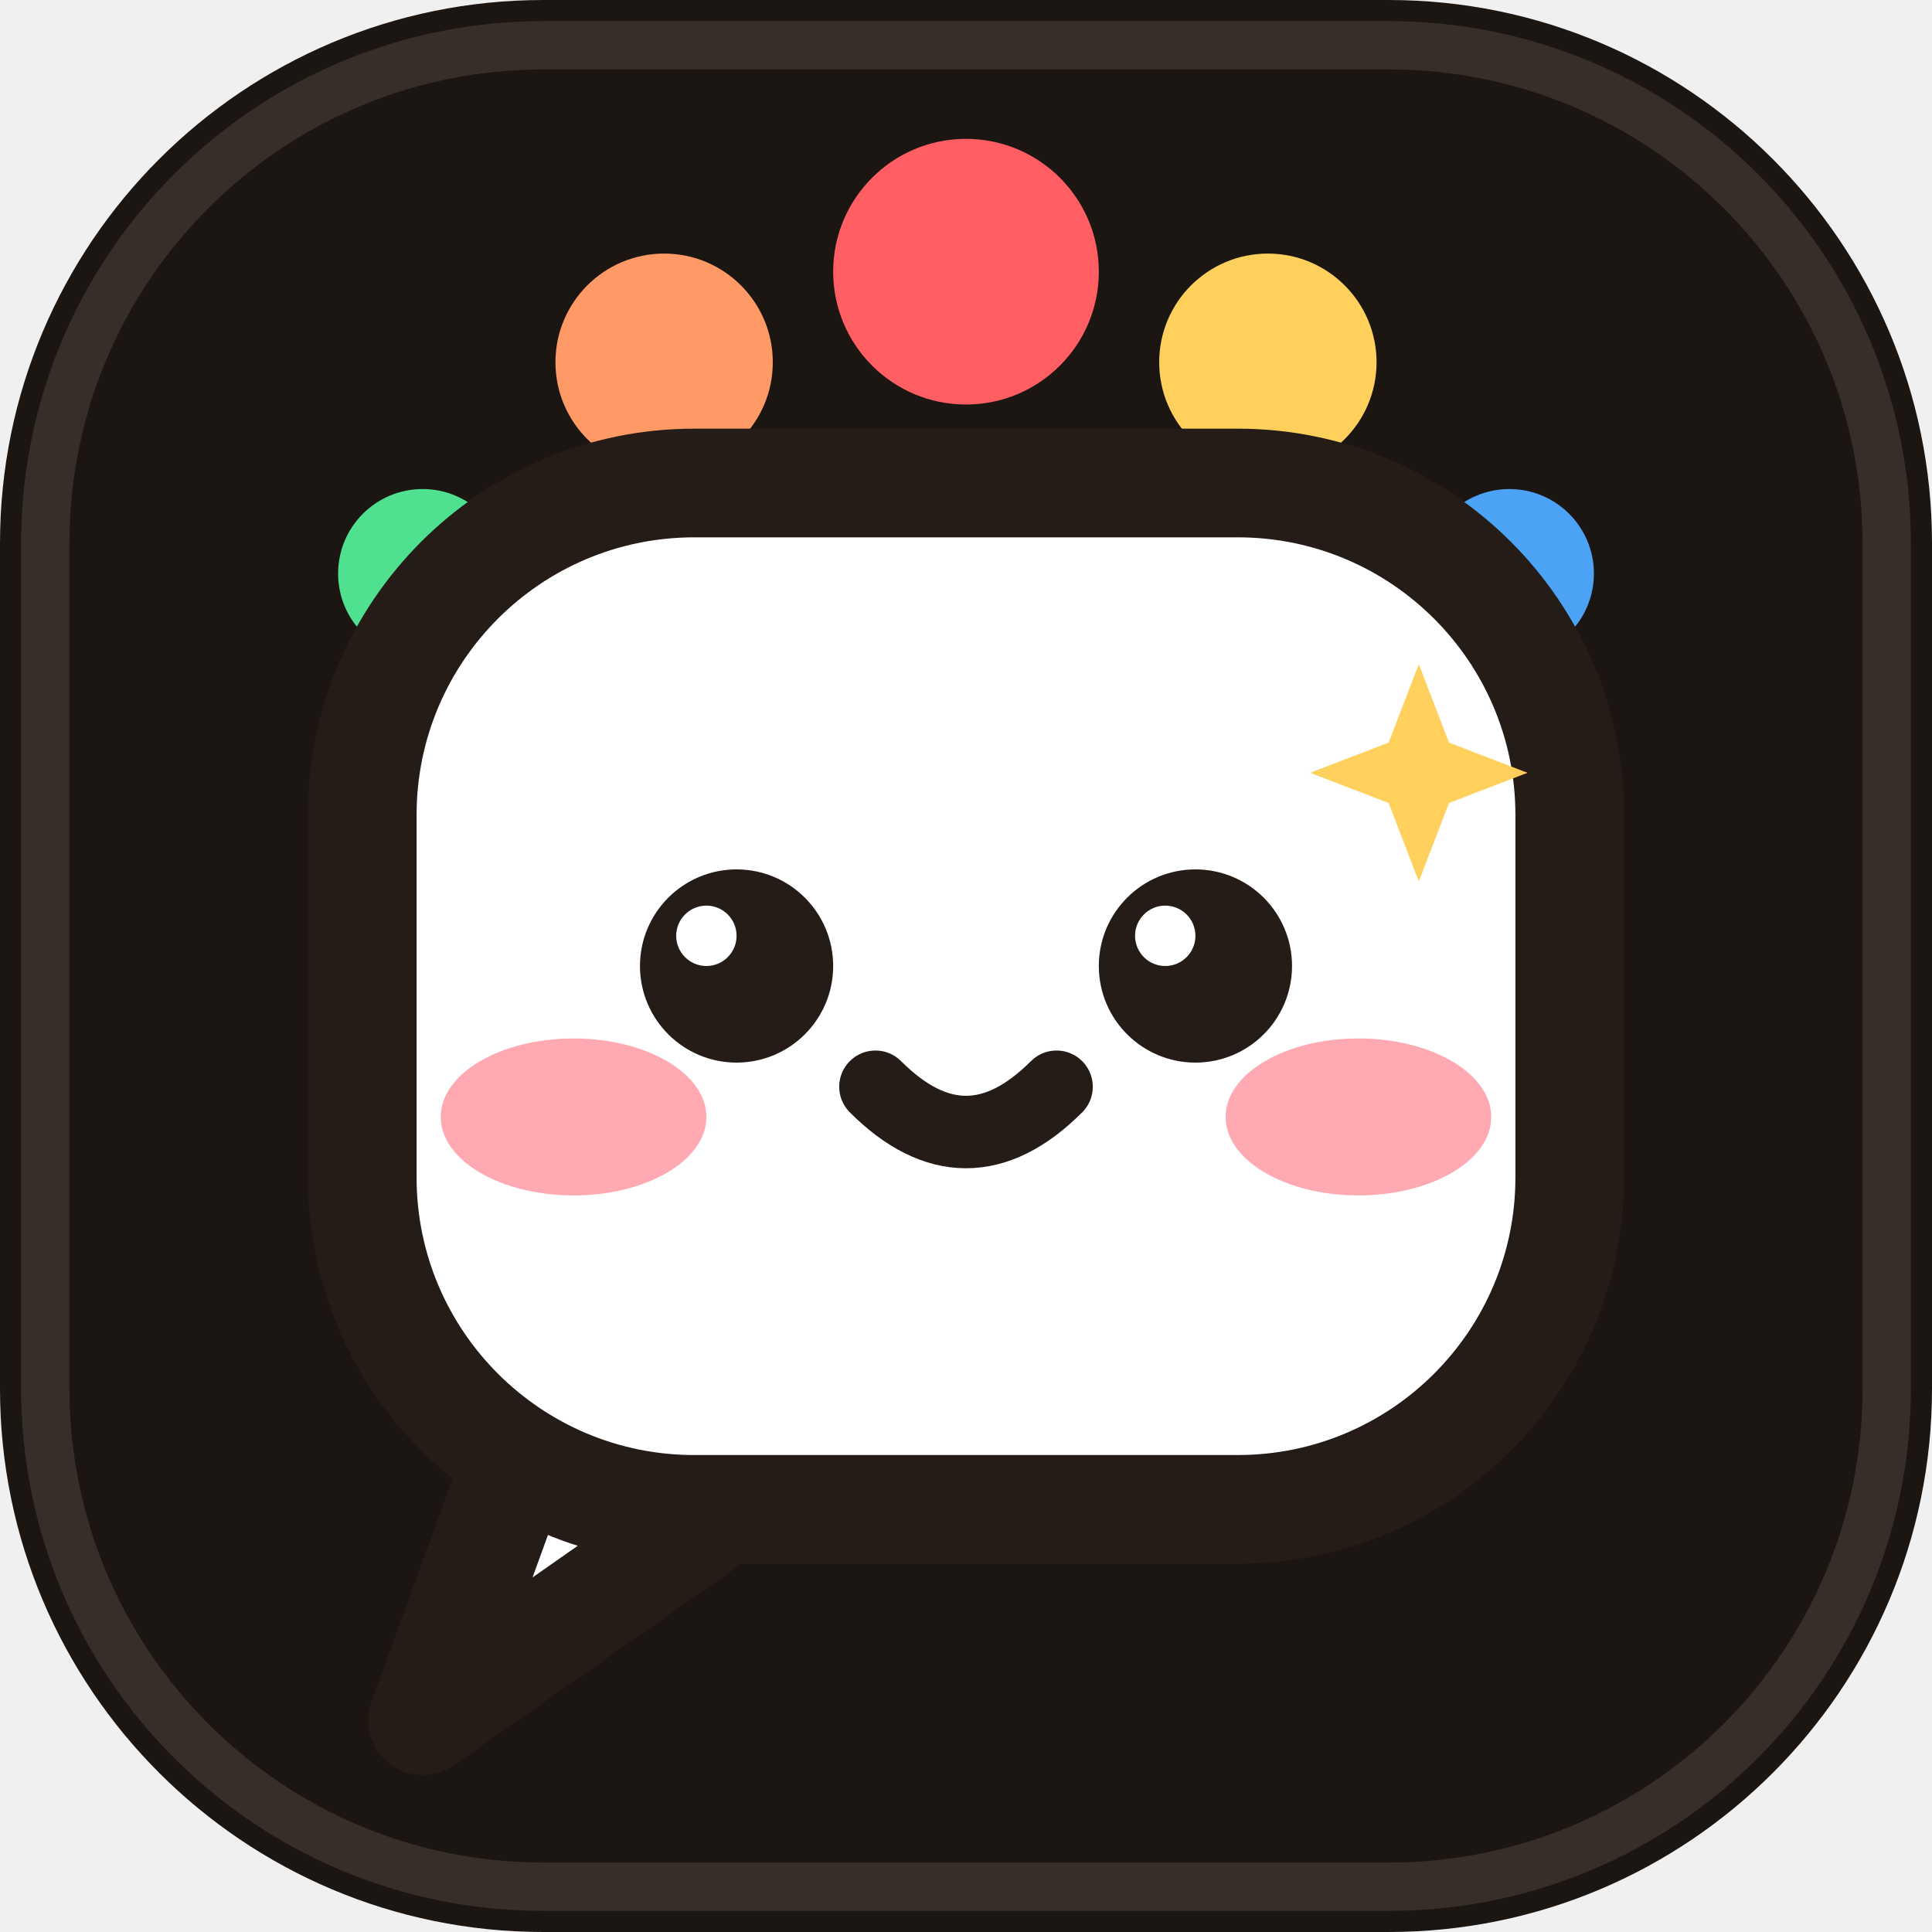
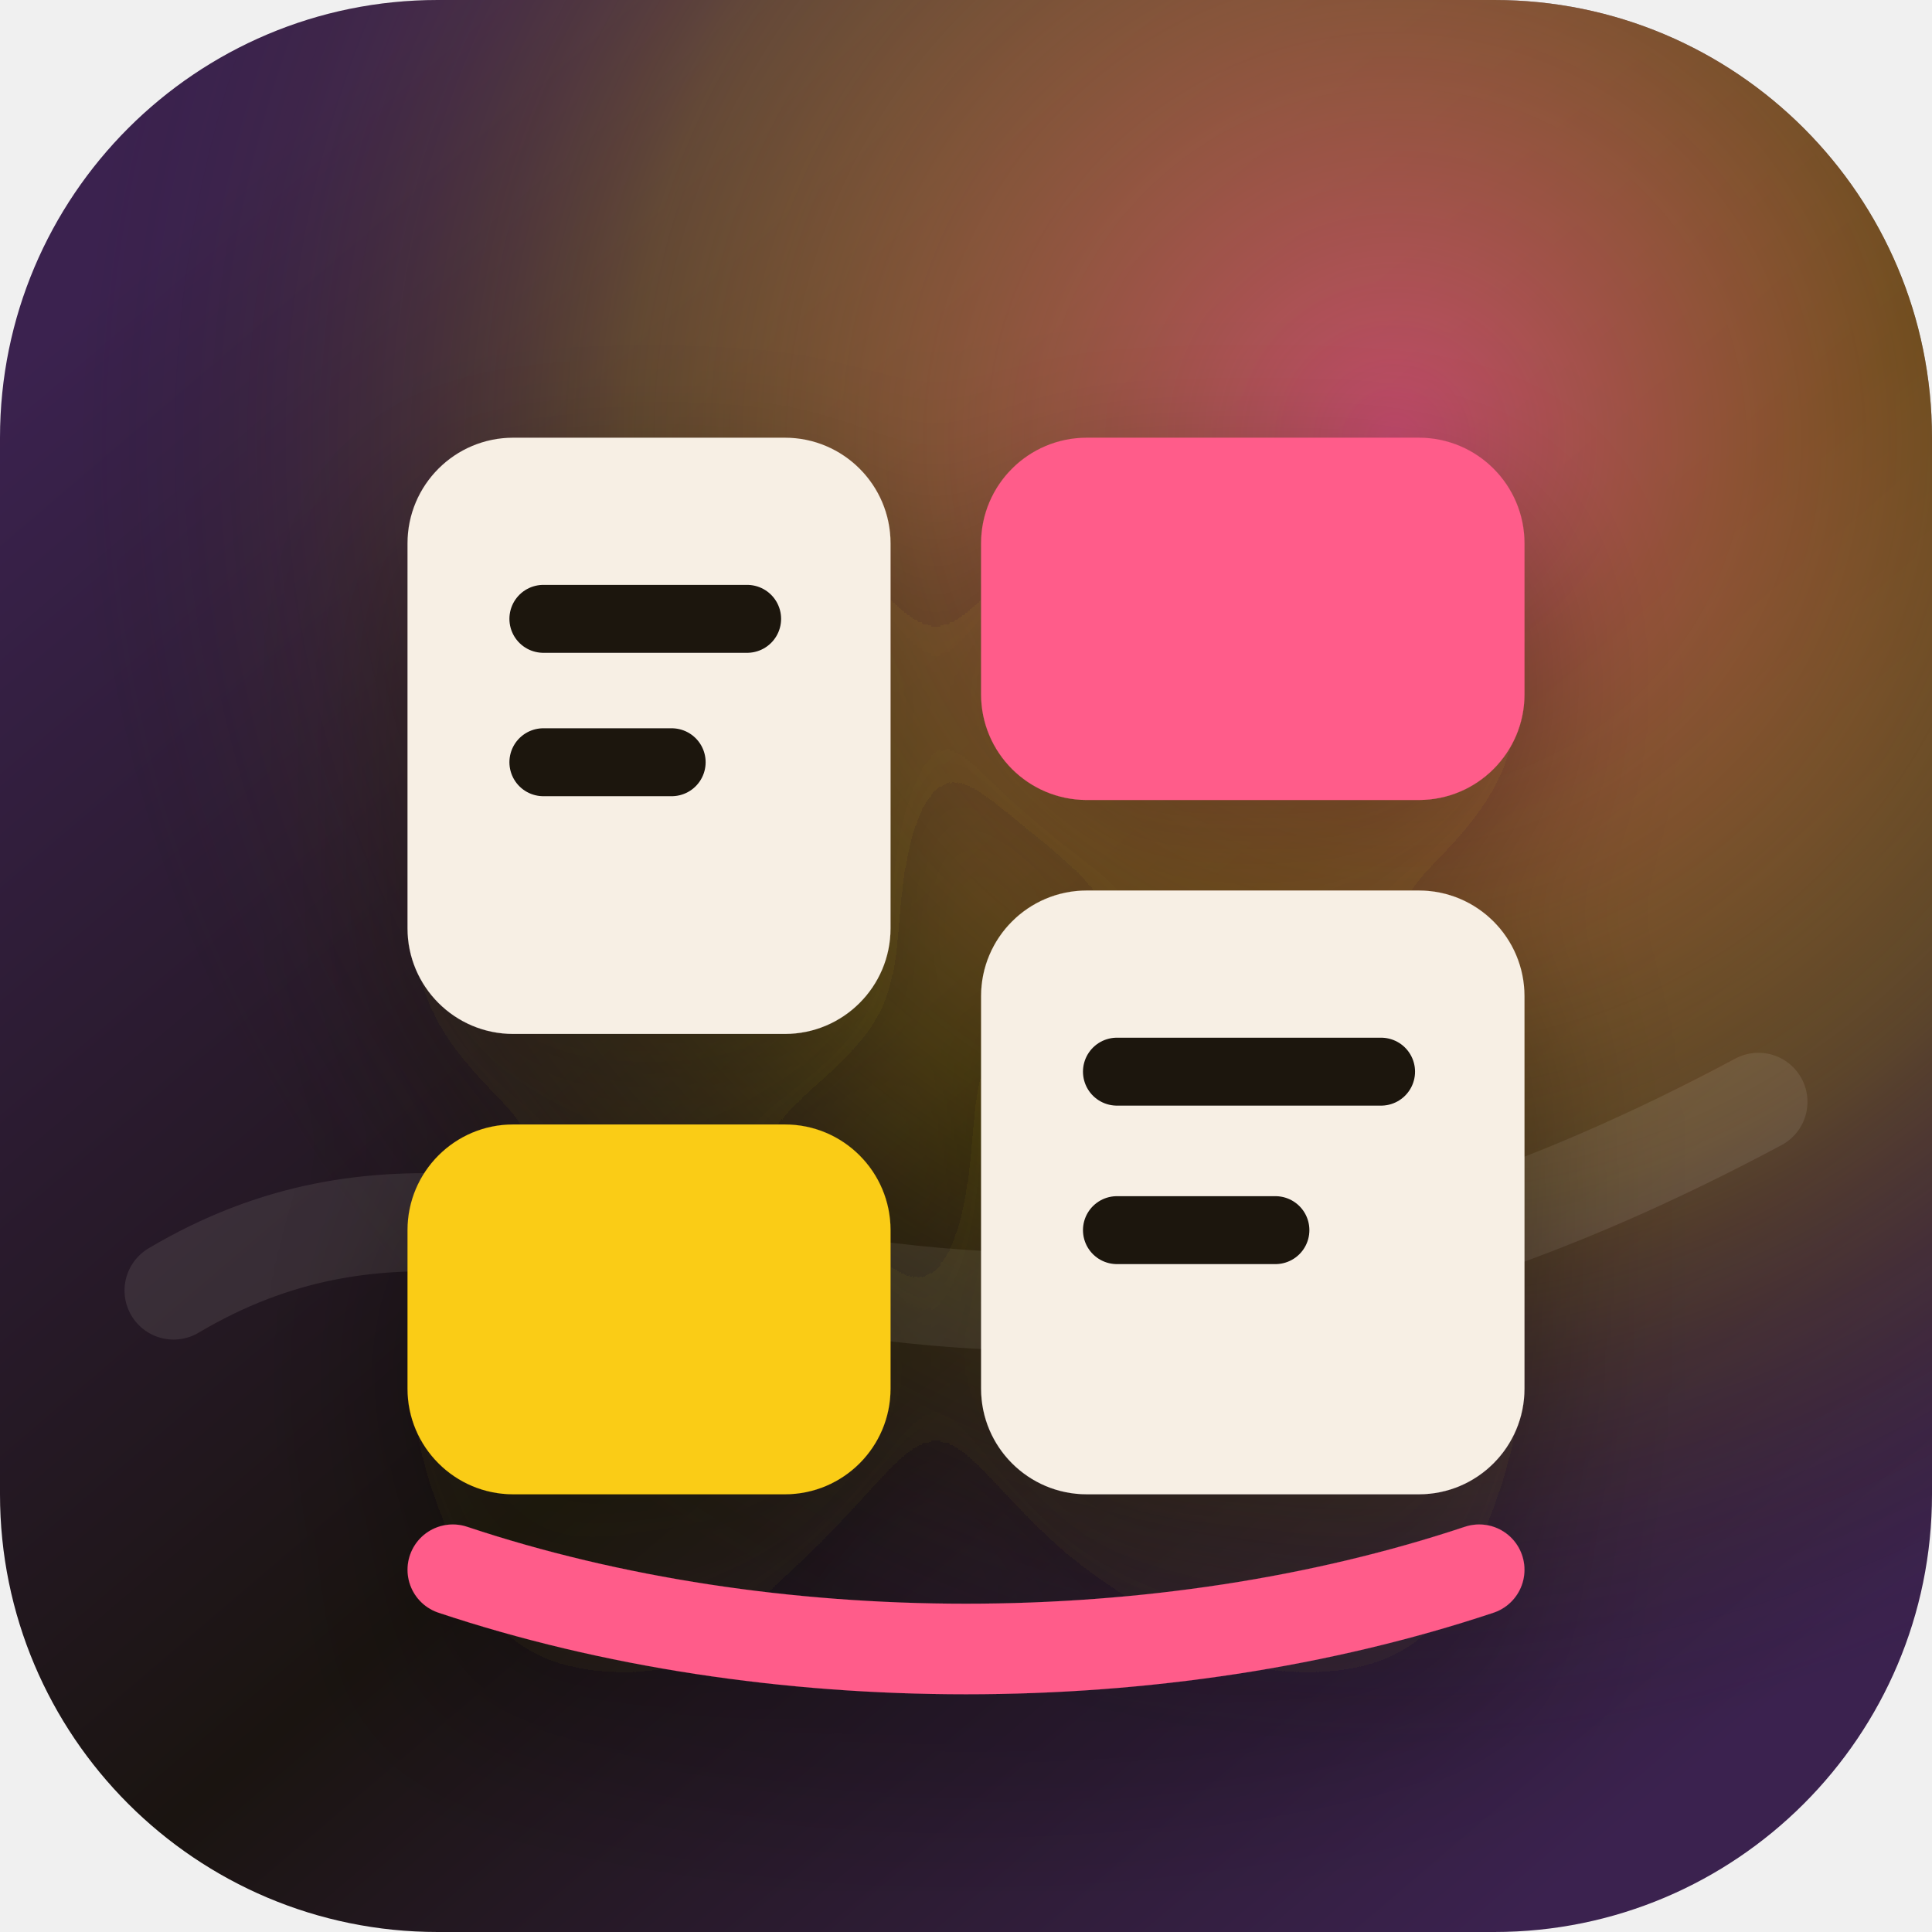
- <svg xmlns="http://www.w3.org/2000/svg" viewBox="0 0 32 32" role="img" aria-label="툰스펙트럼">
-   <rect width="32" height="32" rx="9" fill="#1c1613" />
-   <rect x="0.75" y="0.75" width="30.5" height="30.5" rx="8.25" fill="none" stroke="#f6ecc9" stroke-width="0.8" opacity="0.12" />
-   <circle cx="16" cy="4.5" r="2.2" fill="#ff5e62" />
-   <circle cx="11" cy="6" r="1.8" fill="#ff9966" />
-   <circle cx="21" cy="6" r="1.8" fill="#ffd15c" />
-   <circle cx="7" cy="9.5" r="1.4" fill="#4fe090" />
-   <circle cx="25" cy="9.5" r="1.4" fill="#4ca3f5" />
-   <path d="M 12 25 L 7 28.5 L 9 23 Z" fill="#ffffff" stroke="#251c17" stroke-width="1.8" stroke-linejoin="round" />
-   <rect x="6" y="8" width="20" height="17" rx="5.5" ry="5.5" fill="#ffffff" stroke="#251c17" stroke-width="1.8" />
-   <ellipse cx="9.5" cy="18.5" rx="2.2" ry="1.3" fill="#ffaab3" />
-   <ellipse cx="22.5" cy="18.5" rx="2.2" ry="1.3" fill="#ffaab3" />
-   <circle cx="12.2" cy="16" r="1.6" fill="#251c17" />
-   <circle cx="11.7" cy="15.5" r="0.5" fill="#ffffff" />
-   <circle cx="19.8" cy="16" r="1.6" fill="#251c17" />
-   <circle cx="19.3" cy="15.5" r="0.5" fill="#ffffff" />
-   <path d="M 14.5 18 Q 16 19.5 17.5 18" stroke="#251c17" stroke-width="1.2" stroke-linecap="round" fill="none" />
-   <path d="M 23.5 11 L 24 12.3 L 25.3 12.8 L 24 13.3 L 23.5 14.6 L 23 13.3 L 21.7 12.8 L 23 12.3 Z" fill="#ffd15c" />
+ <svg xmlns="http://www.w3.org/2000/svg" width="512" height="512" viewBox="0 0 512 512" role="img" aria-label="툰스펙트럼">
+   <defs>
+     <linearGradient id="bg" x1="70" y1="40" x2="442" y2="476" gradientUnits="userSpaceOnUse">
+       <stop stop-color="#3b224f" />
+       <stop offset=".56" stop-color="#1a1410" />
+       <stop offset="1" stop-color="#3b224f" />
+     </linearGradient>
+     <radialGradient id="glow" cx="72%" cy="23%" r="68%">
+       <stop stop-color="#ff5c8a" stop-opacity=".72" />
+       <stop offset=".58" stop-color="#facc15" stop-opacity=".24" />
+       <stop offset="1" stop-color="#1a1410" stop-opacity="0" />
+     </radialGradient>
+     <filter id="shadow" x="-20%" y="-20%" width="140%" height="140%">
+       <feDropShadow dx="0" dy="18" stdDeviation="22" flood-color="#1a1410" flood-opacity=".34" />
+     </filter>
+   </defs>
+   <rect width="512" height="512" rx="116" fill="url(#bg)" />
+   <rect width="512" height="512" rx="116" fill="url(#glow)" />
+   <path d="M46 342C154 278 238 414 466 292" fill="none" stroke="#f7efe4" stroke-opacity=".1" stroke-width="26" stroke-linecap="round" />
+   <g filter="url(#shadow)">
+     <g transform="translate(0 0) scale(1)">
+       <rect x="108" y="116" width="128" height="158" rx="28" fill="#f7efe4" />
+       <rect x="260" y="116" width="144" height="96" rx="28" fill="#ff5c8a" />
+       <rect x="260" y="236" width="144" height="160" rx="28" fill="#f7efe4" />
+       <rect x="108" y="298" width="128" height="98" rx="28" fill="#facc15" />
+       <path d="M144 164h54M144 202h34M296 284h70M296 326h42" stroke="#1a1410" stroke-width="18" stroke-linecap="round" />
+       <path d="M120 416c84 28 188 28 272 0" fill="none" stroke="#ff5c8a" stroke-width="24" stroke-linecap="round" />
+     </g>
+   </g>
</svg>
